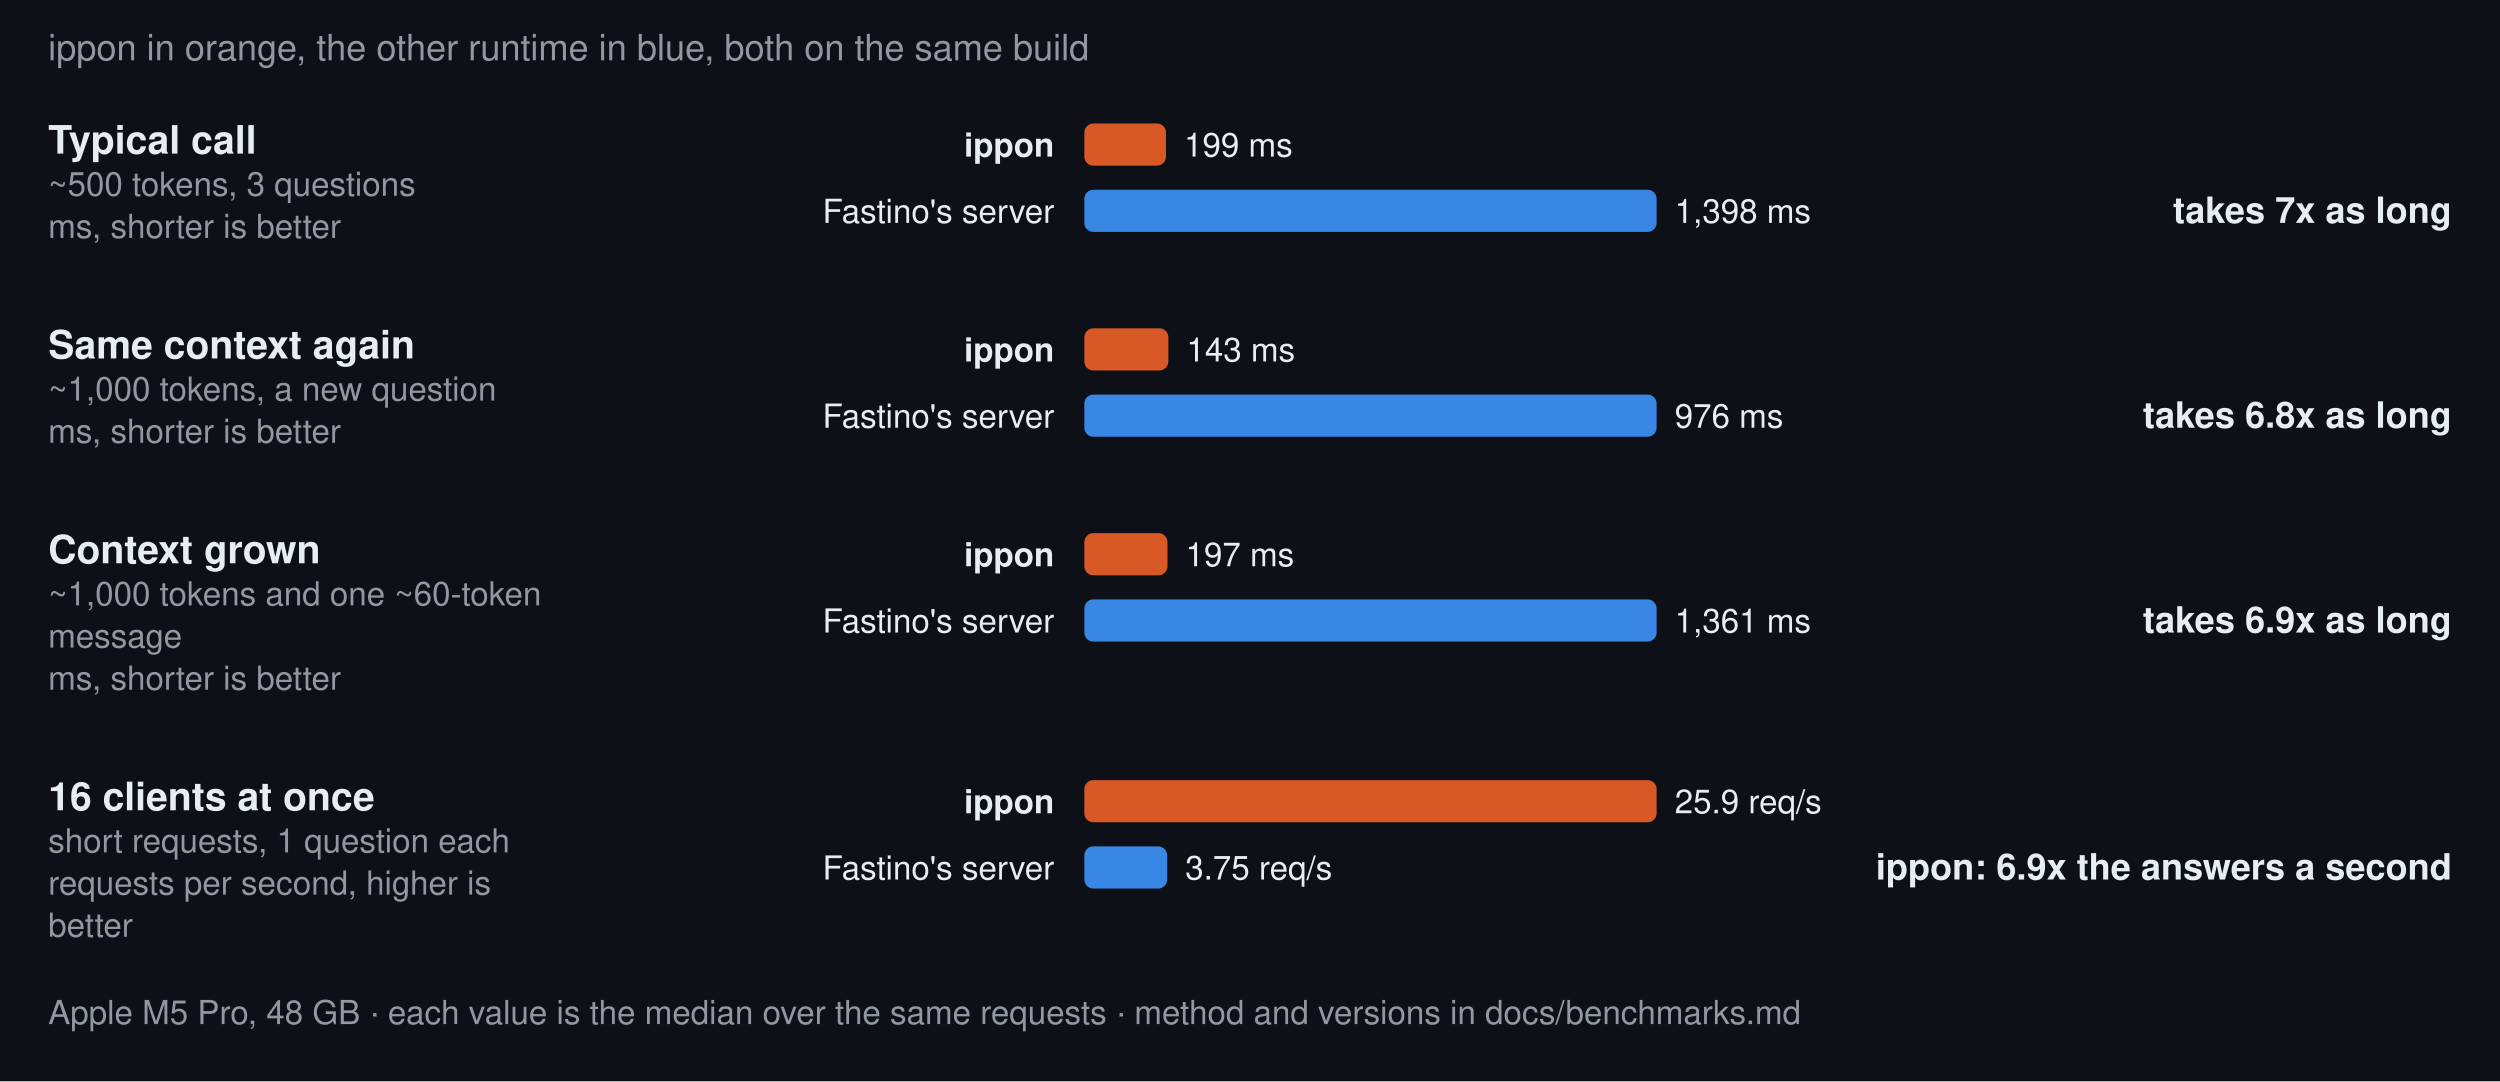
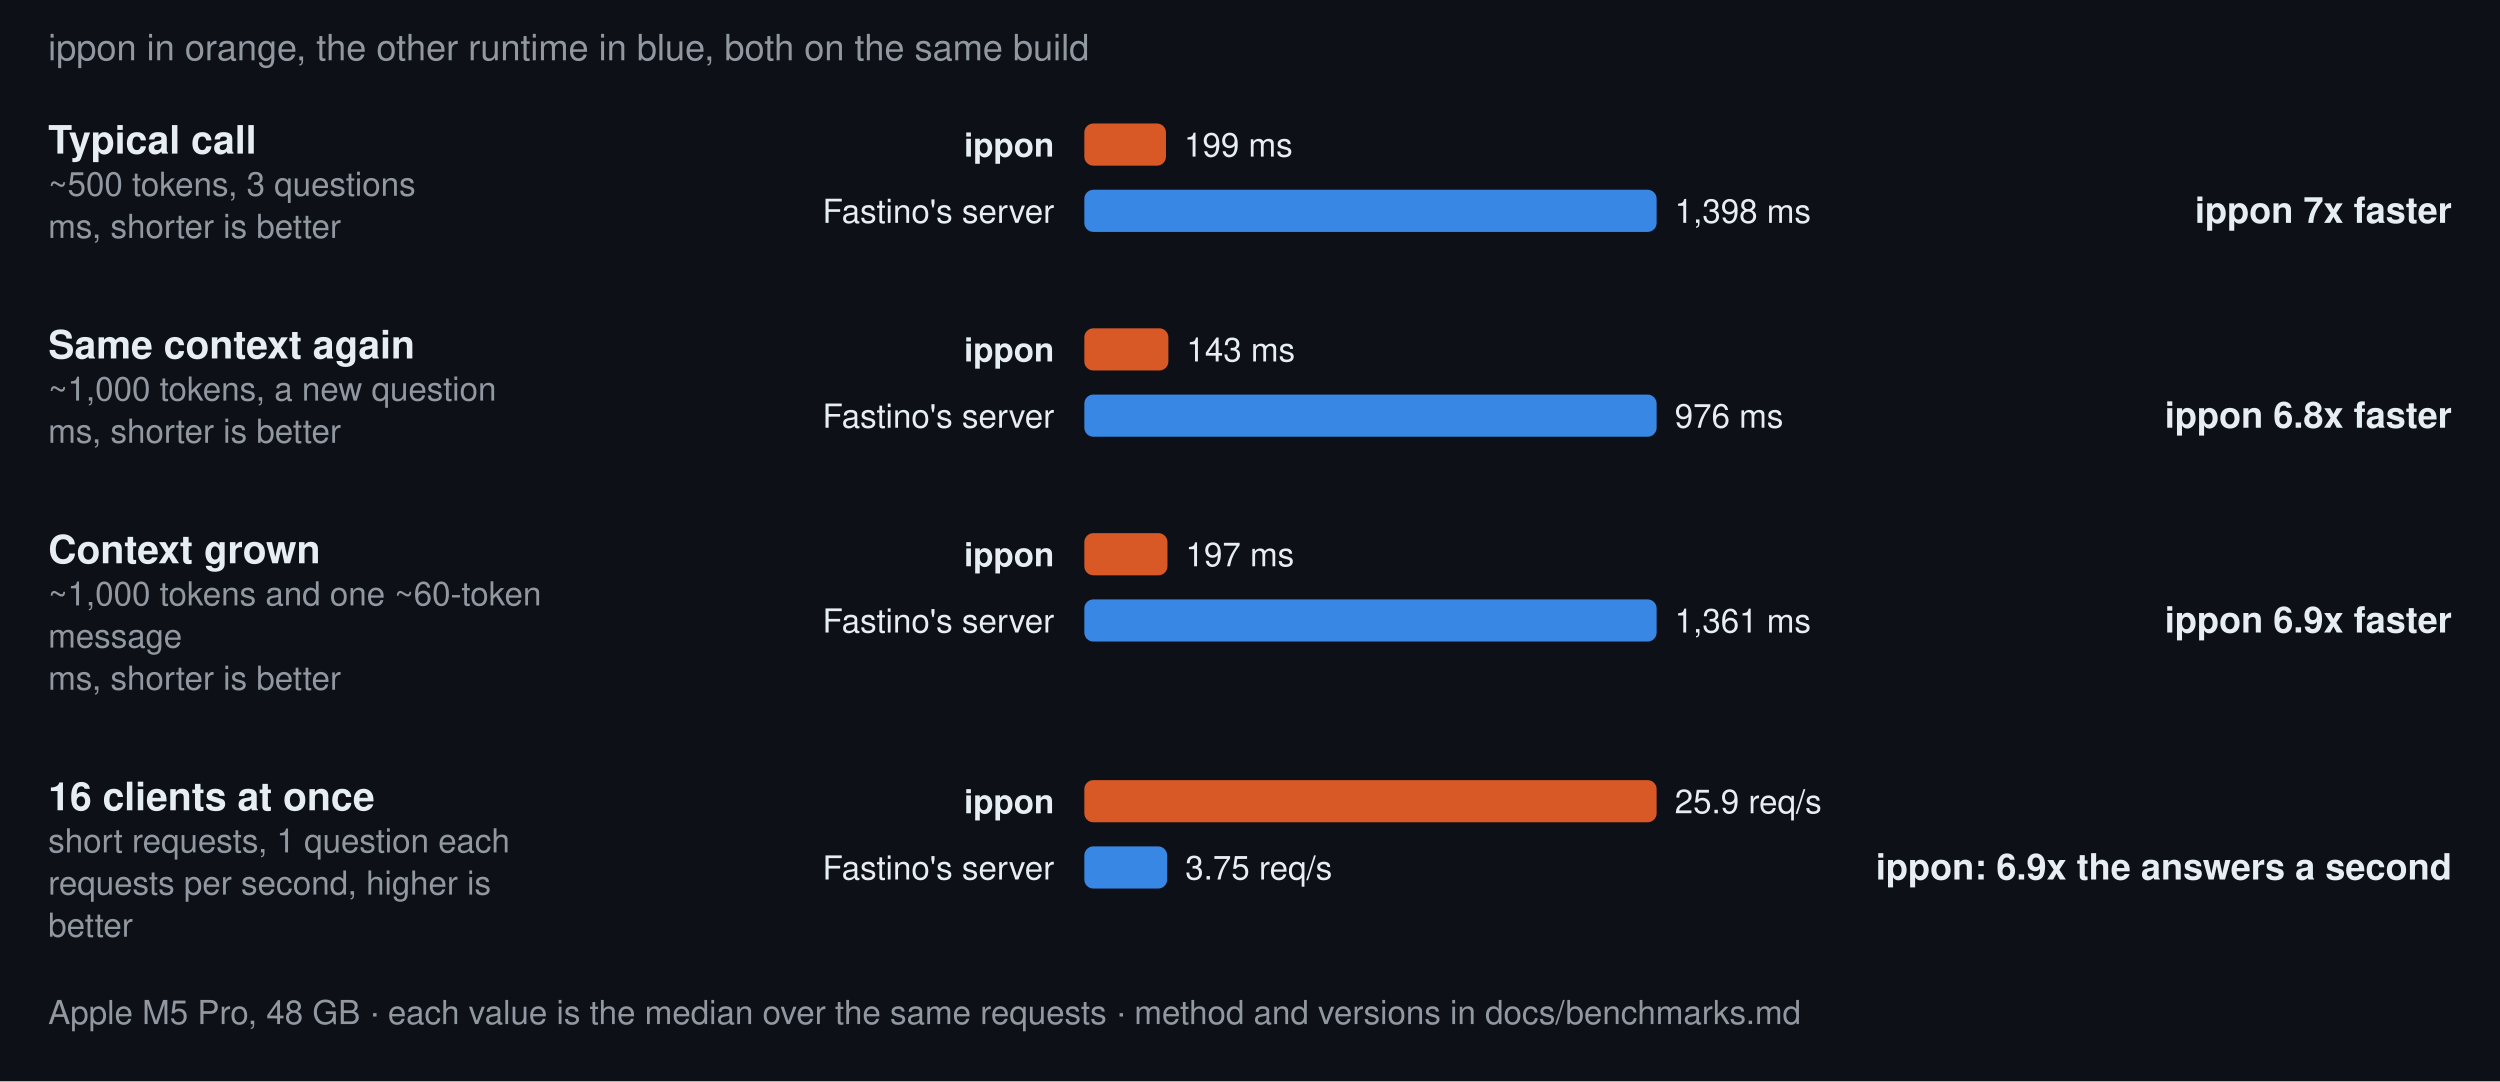
<svg xmlns="http://www.w3.org/2000/svg" width="830" height="359" viewBox="0 0 830 359" font-family="-apple-system, BlinkMacSystemFont, 'Segoe UI', Helvetica, Arial, sans-serif" role="img" aria-label="GLiDE 2B">
  <rect width="830" height="359" fill="#0d1117" />
  <text x="16.0" y="20.0" font-size="12" font-weight="400" text-anchor="start" fill="#9198a1">ippon in orange, the other runtime in blue, both on the same build</text>
  <text x="16.0" y="51.0" font-size="13" font-weight="600" text-anchor="start" fill="#e6edf3">Typical call</text>
  <text x="16.0" y="65.0" font-size="11" font-weight="400" text-anchor="start" fill="#9198a1">~500 tokens, 3 questions</text>
  <text x="16.0" y="79.0" font-size="11" font-weight="400" text-anchor="start" fill="#9198a1">ms, shorter is better</text>
  <text x="350.0" y="52.0" font-size="11" font-weight="600" text-anchor="end" fill="#e6edf3">ippon</text>
  <rect x="360" y="41.0" width="27.1" height="14" rx="3" fill="#d95926" />
  <text x="393.1" y="52.0" font-size="11" font-weight="400" text-anchor="start" fill="#e6edf3">199 ms</text>
  <text x="350.0" y="74.0" font-size="11" font-weight="400" text-anchor="end" fill="#e6edf3">Fastino's server</text>
  <rect x="360" y="63.0" width="190.0" height="14" rx="3" fill="#3987e5" />
  <text x="556.0" y="74.0" font-size="11" font-weight="400" text-anchor="start" fill="#e6edf3">1,398 ms</text>
-   <text x="814.0" y="74.0" font-size="12" font-weight="600" text-anchor="end" fill="#e6edf3">takes 7x as long</text>
+   <text x="814.0" y="74.0" font-size="12" font-weight="600" text-anchor="end" fill="#e6edf3">ippon 7x faster</text>
  <text x="16.0" y="119.0" font-size="13" font-weight="600" text-anchor="start" fill="#e6edf3">Same context again</text>
  <text x="16.0" y="133.0" font-size="11" font-weight="400" text-anchor="start" fill="#9198a1">~1,000 tokens, a new question</text>
  <text x="16.0" y="147.0" font-size="11" font-weight="400" text-anchor="start" fill="#9198a1">ms, shorter is better</text>
  <text x="350.0" y="120.0" font-size="11" font-weight="600" text-anchor="end" fill="#e6edf3">ippon</text>
  <rect x="360" y="109.0" width="27.9" height="14" rx="3" fill="#d95926" />
  <text x="393.9" y="120.0" font-size="11" font-weight="400" text-anchor="start" fill="#e6edf3">143 ms</text>
  <text x="350.0" y="142.0" font-size="11" font-weight="400" text-anchor="end" fill="#e6edf3">Fastino's server</text>
  <rect x="360" y="131.0" width="190.0" height="14" rx="3" fill="#3987e5" />
  <text x="556.0" y="142.0" font-size="11" font-weight="400" text-anchor="start" fill="#e6edf3">976 ms</text>
-   <text x="814.0" y="142.0" font-size="12" font-weight="600" text-anchor="end" fill="#e6edf3">takes 6.8x as long</text>
+   <text x="814.0" y="142.0" font-size="12" font-weight="600" text-anchor="end" fill="#e6edf3">ippon 6.8x faster</text>
  <text x="16.0" y="187.0" font-size="13" font-weight="600" text-anchor="start" fill="#e6edf3">Context grown</text>
  <text x="16.0" y="201.0" font-size="11" font-weight="400" text-anchor="start" fill="#9198a1">~1,000 tokens and one ~60-token</text>
  <text x="16.0" y="215.0" font-size="11" font-weight="400" text-anchor="start" fill="#9198a1">message</text>
  <text x="16.0" y="229.0" font-size="11" font-weight="400" text-anchor="start" fill="#9198a1">ms, shorter is better</text>
  <text x="350.0" y="188.0" font-size="11" font-weight="600" text-anchor="end" fill="#e6edf3">ippon</text>
  <rect x="360" y="177.0" width="27.6" height="14" rx="3" fill="#d95926" />
  <text x="393.6" y="188.0" font-size="11" font-weight="400" text-anchor="start" fill="#e6edf3">197 ms</text>
  <text x="350.0" y="210.0" font-size="11" font-weight="400" text-anchor="end" fill="#e6edf3">Fastino's server</text>
  <rect x="360" y="199.0" width="190.0" height="14" rx="3" fill="#3987e5" />
  <text x="556.0" y="210.0" font-size="11" font-weight="400" text-anchor="start" fill="#e6edf3">1,361 ms</text>
-   <text x="814.0" y="210.0" font-size="12" font-weight="600" text-anchor="end" fill="#e6edf3">takes 6.9x as long</text>
+   <text x="814.0" y="210.0" font-size="12" font-weight="600" text-anchor="end" fill="#e6edf3">ippon 6.9x faster</text>
  <text x="16.0" y="269.0" font-size="13" font-weight="600" text-anchor="start" fill="#e6edf3">16 clients at once</text>
  <text x="16.0" y="283.0" font-size="11" font-weight="400" text-anchor="start" fill="#9198a1">short requests, 1 question each</text>
  <text x="16.0" y="297.0" font-size="11" font-weight="400" text-anchor="start" fill="#9198a1">requests per second, higher is</text>
  <text x="16.0" y="311.0" font-size="11" font-weight="400" text-anchor="start" fill="#9198a1">better</text>
  <text x="350.0" y="270.0" font-size="11" font-weight="600" text-anchor="end" fill="#e6edf3">ippon</text>
  <rect x="360" y="259.0" width="190.0" height="14" rx="3" fill="#d95926" />
  <text x="556.0" y="270.0" font-size="11" font-weight="400" text-anchor="start" fill="#e6edf3">25.9 req/s</text>
  <text x="350.0" y="292.0" font-size="11" font-weight="400" text-anchor="end" fill="#e6edf3">Fastino's server</text>
  <rect x="360" y="281.0" width="27.5" height="14" rx="3" fill="#3987e5" />
  <text x="393.5" y="292.0" font-size="11" font-weight="400" text-anchor="start" fill="#e6edf3">3.75 req/s</text>
  <text x="814.0" y="292.0" font-size="12" font-weight="600" text-anchor="end" fill="#e6edf3">ippon: 6.9x the answers a second</text>
  <text x="16.0" y="340.0" font-size="11" font-weight="400" text-anchor="start" fill="#9198a1">Apple M5 Pro, 48 GB · each value is the median over the same requests · method and versions in docs/benchmarks.md</text>
</svg>
